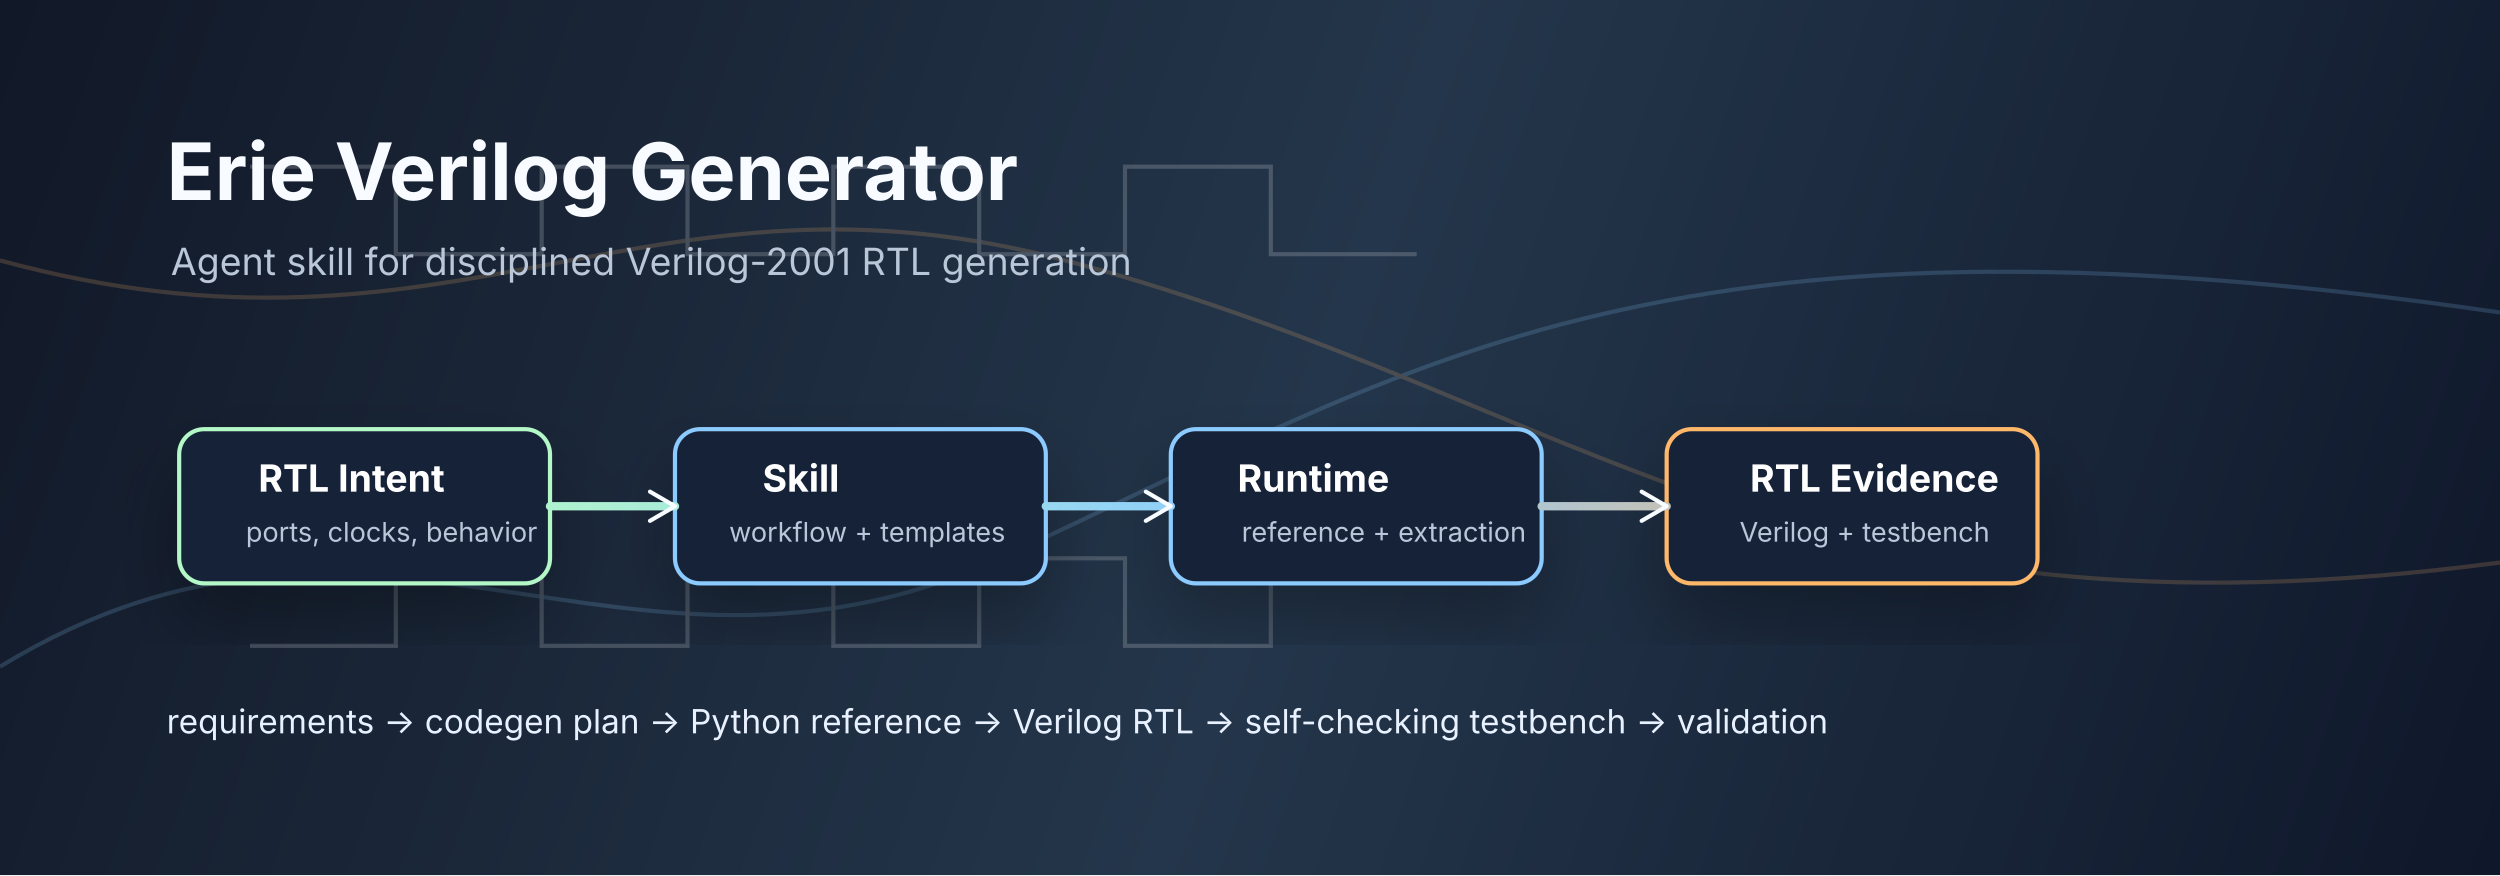
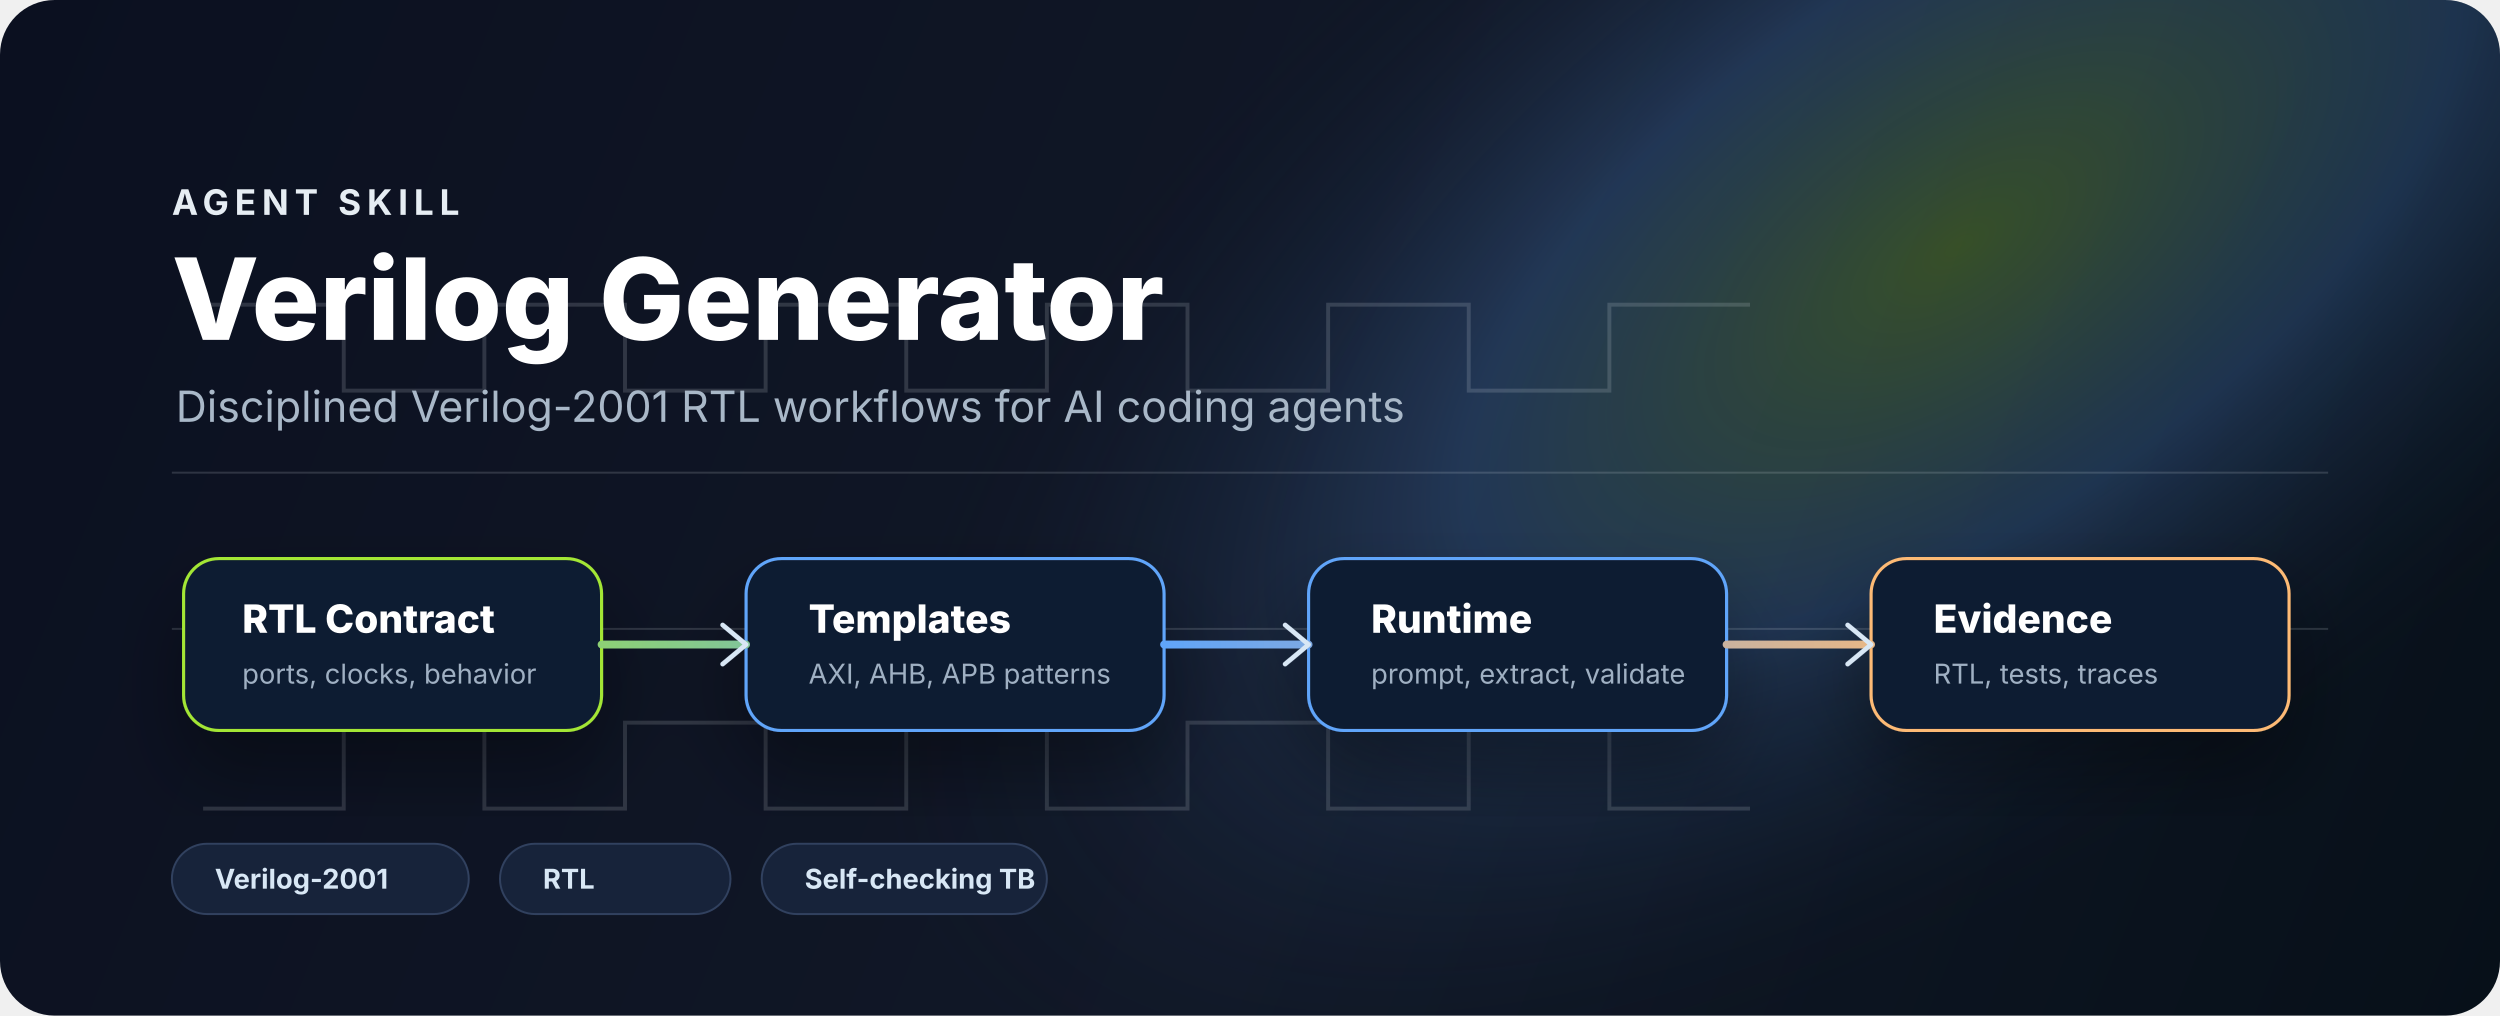
- <svg xmlns="http://www.w3.org/2000/svg" width="1200" height="420" viewBox="0 0 1200 420" fill="none" role="img" aria-labelledby="title desc">
+ <svg xmlns="http://www.w3.org/2000/svg" width="1280" height="520" viewBox="0 0 1280 520" fill="none" role="img" aria-labelledby="title desc">
  <defs>
-     <linearGradient id="bg" x1="0" y1="0" x2="1200" y2="420" gradientUnits="userSpaceOnUse">
-       <stop stop-color="#111827" />
-       <stop offset="0.52" stop-color="#24364B" />
-       <stop offset="1" stop-color="#0F172A" />
+     <radialGradient id="glowA" cx="0" cy="0" r="1" gradientUnits="userSpaceOnUse" gradientTransform="translate(1002 126) rotate(145) scale(650 310)">
+       <stop stop-color="#A3E635" stop-opacity="0.28" />
+       <stop offset="0.45" stop-color="#60A5FA" stop-opacity="0.22" />
+       <stop offset="1" stop-color="#0B1020" stop-opacity="0" />
+     </radialGradient>
+     <linearGradient id="bg" x1="0" y1="0" x2="1280" y2="520" gradientUnits="userSpaceOnUse">
+       <stop stop-color="#0B1020" />
+       <stop offset="0.55" stop-color="#111827" />
+       <stop offset="1" stop-color="#071019" />
    </linearGradient>
-     <linearGradient id="line" x1="210" y1="218" x2="1010" y2="218" gradientUnits="userSpaceOnUse">
-       <stop stop-color="#B4F8C8" />
-       <stop offset="0.5" stop-color="#8CCBFF" />
-       <stop offset="1" stop-color="#FFB86B" />
+     <linearGradient id="stroke" x1="168" y1="322" x2="1020" y2="322" gradientUnits="userSpaceOnUse">
+       <stop stop-color="#A3E635" />
+       <stop offset="0.5" stop-color="#60A5FA" />
+       <stop offset="1" stop-color="#FDBA74" />
    </linearGradient>
-     <filter id="shadow" x="-20%" y="-40%" width="140%" height="180%">
-       <feDropShadow dx="0" dy="18" stdDeviation="18" flood-color="#000000" flood-opacity="0.30" />
+     <filter id="shadow" x="-20%" y="-40%" width="140%" height="190%">
+       <feDropShadow dx="0" dy="22" stdDeviation="20" flood-color="#000" flood-opacity="0.34" />
    </filter>
  </defs>
-   <rect width="1200" height="420" fill="url(#bg)" />
-   <g opacity="0.18">
-     <path d="M0 320 C180 210 300 350 480 268 C675 179 790 90 1200 150" stroke="#8CCBFF" stroke-width="2" />
-     <path d="M0 125 C220 185 310 70 515 126 C760 192 860 315 1200 270" stroke="#FFB86B" stroke-width="2" />
-     <path d="M120 80 h70 v42 h70 v-42 h70 v42 h70 v-42 h70 v42 h70 v-42 h70 v42 h70" stroke="#FFFFFF" stroke-width="2" />
-     <path d="M120 310 h70 v-42 h70 v42 h70 v-42 h70 v42 h70 v-42 h70 v42 h70 v-42 h70" stroke="#FFFFFF" stroke-width="2" />
+   <rect width="1280" height="520" rx="28" fill="url(#bg)" />
+   <rect width="1280" height="520" rx="28" fill="url(#glowA)" />
+   <g opacity="0.16">
+     <path d="M104 156h72v44h72v-44h72v44h72v-44h72v44h72v-44h72v44h72v-44h72v44h72v-44h72" stroke="#E6EDF3" stroke-width="2" />
+     <path d="M104 414h72v-44h72v44h72v-44h72v44h72v-44h72v44h72v-44h72v44h72v-44h72v44h72" stroke="#E6EDF3" stroke-width="2" />
+     <path d="M88 242H1192M88 322H1192" stroke="#E6EDF3" />
  </g>
-   <text x="80" y="96" fill="#F8FBFF" font-family="Inter, Segoe UI, Arial, sans-serif" font-size="38" font-weight="700">Erie Verilog Generator</text>
-   <text x="82" y="132" fill="#B9C7D8" font-family="Inter, Segoe UI, Arial, sans-serif" font-size="18">Agent skill for disciplined Verilog-2001 RTL generation</text>
-   <g filter="url(#shadow)">
-     <rect x="86" y="206" width="178" height="74" rx="12" fill="#182438" stroke="#B4F8C8" stroke-width="2" />
-     <rect x="324" y="206" width="178" height="74" rx="12" fill="#182438" stroke="#8CCBFF" stroke-width="2" />
-     <rect x="562" y="206" width="178" height="74" rx="12" fill="#182438" stroke="#8CCBFF" stroke-width="2" />
-     <rect x="800" y="206" width="178" height="74" rx="12" fill="#182438" stroke="#FFB86B" stroke-width="2" />
+   <g transform="translate(88 76)">
+     <text x="0" y="34" fill="#E6EDF3" font-family="Inter, Segoe UI, Arial, sans-serif" font-size="18" font-weight="700" letter-spacing="3">AGENT SKILL</text>
+     <text x="0" y="98" fill="#FFFFFF" font-family="Inter, Segoe UI, Arial, sans-serif" font-size="58" font-weight="800">Verilog Generator</text>
+     <text x="2" y="140" fill="#A9B8C8" font-family="Inter, Segoe UI, Arial, sans-serif" font-size="22">Disciplined Verilog-2001 RTL workflows for AI coding agents</text>
  </g>
-   <path d="M264 243 H324 M502 243 H562 M740 243 H800" stroke="url(#line)" stroke-width="4" stroke-linecap="round" />
-   <path d="M312 236 L324 243 L312 250 M550 236 L562 243 L550 250 M788 236 L800 243 L788 250" stroke="#F8FBFF" stroke-width="2" stroke-linecap="round" stroke-linejoin="round" />
-   <text x="124" y="236" fill="#FFFFFF" font-family="Inter, Segoe UI, Arial, sans-serif" font-size="18" font-weight="700">RTL Intent</text>
-   <text x="118" y="260" fill="#B9C7D8" font-family="Inter, Segoe UI, Arial, sans-serif" font-size="13">ports, clocks, behavior</text>
-   <text x="366" y="236" fill="#FFFFFF" font-family="Inter, Segoe UI, Arial, sans-serif" font-size="18" font-weight="700">Skill</text>
-   <text x="350" y="260" fill="#B9C7D8" font-family="Inter, Segoe UI, Arial, sans-serif" font-size="13">workflow + templates</text>
-   <text x="594" y="236" fill="#FFFFFF" font-family="Inter, Segoe UI, Arial, sans-serif" font-size="18" font-weight="700">Runtime</text>
-   <text x="596" y="260" fill="#B9C7D8" font-family="Inter, Segoe UI, Arial, sans-serif" font-size="13">reference + extraction</text>
-   <text x="840" y="236" fill="#FFFFFF" font-family="Inter, Segoe UI, Arial, sans-serif" font-size="18" font-weight="700">RTL Evidence</text>
-   <text x="835" y="260" fill="#B9C7D8" font-family="Inter, Segoe UI, Arial, sans-serif" font-size="13">Verilog + testbench</text>
-   <text x="80" y="352" fill="#E8F1FF" font-family="Inter, Segoe UI, Arial, sans-serif" font-size="16">requirements -&gt; codegen plan -&gt; Python reference -&gt; Verilog RTL -&gt; self-checking testbench -&gt; validation</text>
+   <g filter="url(#shadow)" font-family="Inter, Segoe UI, Arial, sans-serif">
+     <rect x="94" y="286" width="214" height="88" rx="18" fill="#101D31" stroke="#A3E635" stroke-width="1.6" />
+     <rect x="382" y="286" width="214" height="88" rx="18" fill="#101D31" stroke="#60A5FA" stroke-width="1.6" />
+     <rect x="670" y="286" width="214" height="88" rx="18" fill="#101D31" stroke="#60A5FA" stroke-width="1.6" />
+     <rect x="958" y="286" width="214" height="88" rx="18" fill="#101D31" stroke="#FDBA74" stroke-width="1.6" />
+     <path d="M308 330H382M596 330H670M884 330H958" stroke="url(#stroke)" stroke-width="4" stroke-linecap="round" />
+     <path d="M370 320L382 330L370 340M658 320L670 330L658 340M946 320L958 330L946 340" stroke="#D8E7F5" stroke-width="2.4" stroke-linecap="round" stroke-linejoin="round" />
+     <text x="124" y="324" fill="#FFFFFF" font-size="20" font-weight="800">RTL Contract</text>
+     <text x="124" y="350" fill="#9FB0C3" font-size="14">ports, clocks, behavior</text>
+     <text x="414" y="324" fill="#FFFFFF" font-size="20" font-weight="800">Templates</text>
+     <text x="414" y="350" fill="#9FB0C3" font-size="14">AXI, AHB, APB patterns</text>
+     <text x="702" y="324" fill="#FFFFFF" font-size="20" font-weight="800">Runtime</text>
+     <text x="702" y="350" fill="#9FB0C3" font-size="14">prompt, extract, validate</text>
+     <text x="990" y="324" fill="#FFFFFF" font-size="20" font-weight="800">Evidence</text>
+     <text x="990" y="350" fill="#9FB0C3" font-size="14">RTL, tests, traces</text>
+   </g>
+   <g transform="translate(88 432)" font-family="Inter, Segoe UI, Arial, sans-serif">
+     <rect x="0" y="0" width="152" height="36" rx="18" fill="#17233A" stroke="#31415F" />
+     <rect x="168" y="0" width="118" height="36" rx="18" fill="#17233A" stroke="#31415F" />
+     <rect x="302" y="0" width="146" height="36" rx="18" fill="#17233A" stroke="#31415F" />
+     <text x="22" y="23" fill="#D8E7F5" font-size="14" font-weight="700">Verilog-2001</text>
+     <text x="190" y="23" fill="#D8E7F5" font-size="14" font-weight="700">RTL</text>
+     <text x="324" y="23" fill="#D8E7F5" font-size="14" font-weight="700">Self-checking TB</text>
+   </g>
</svg>
